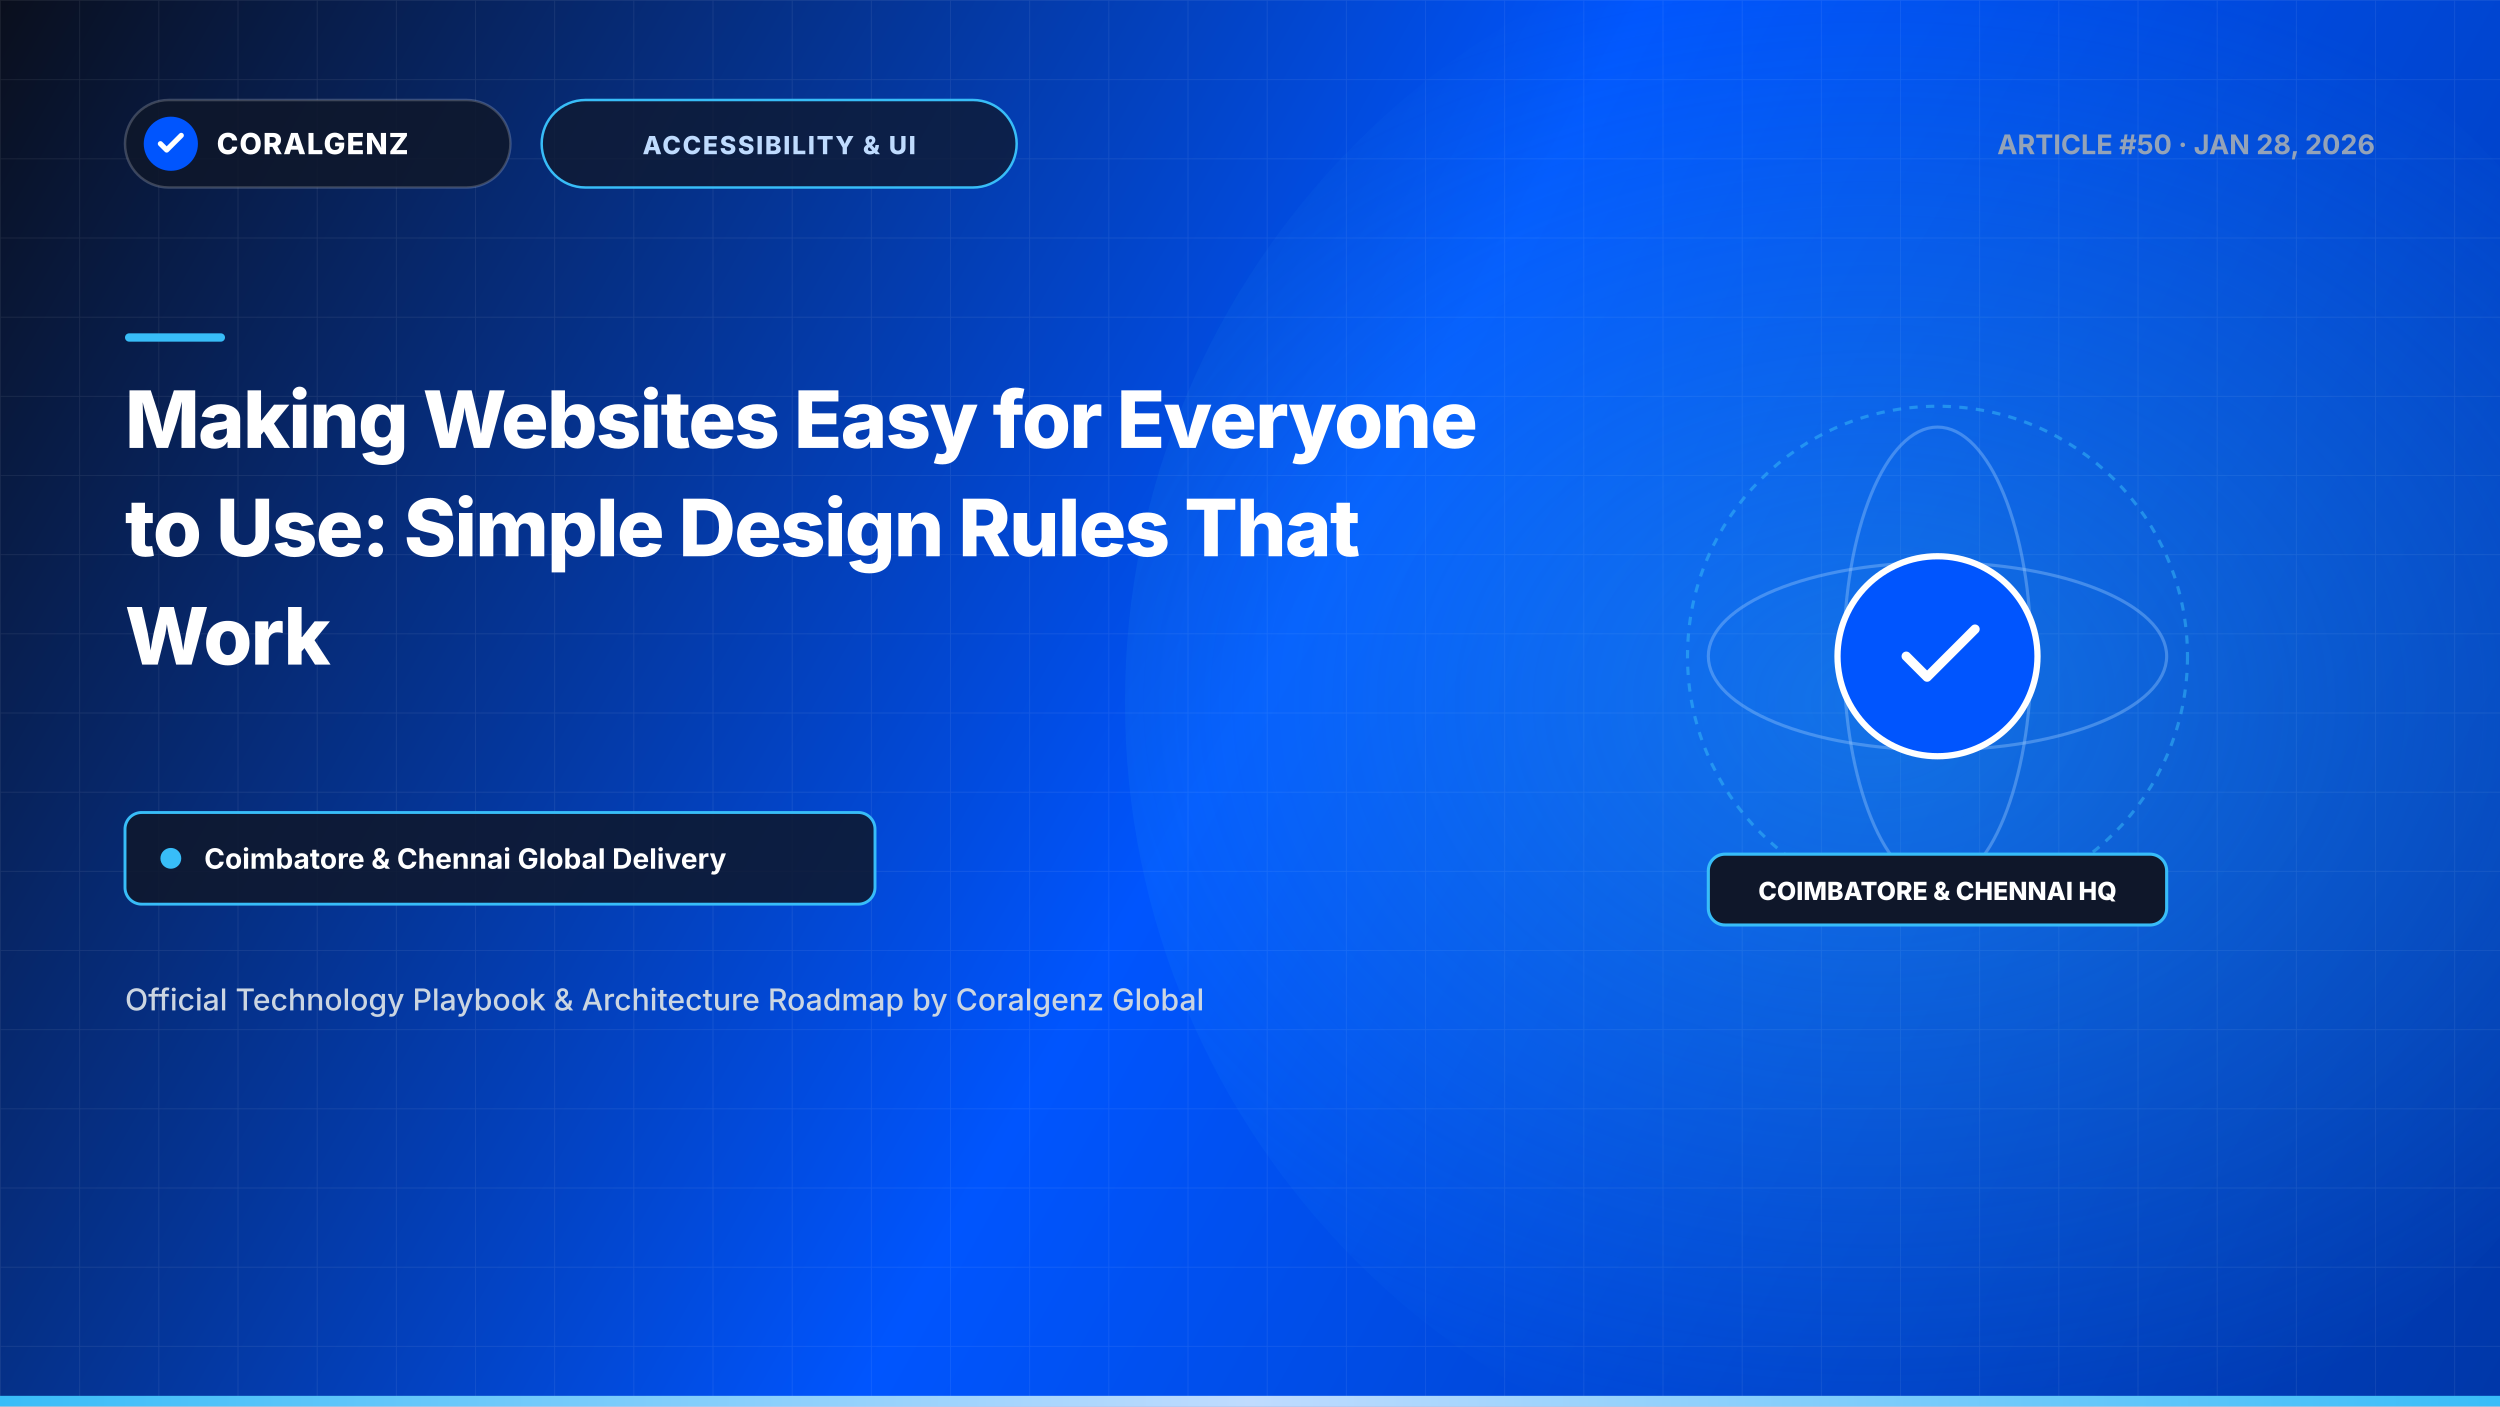
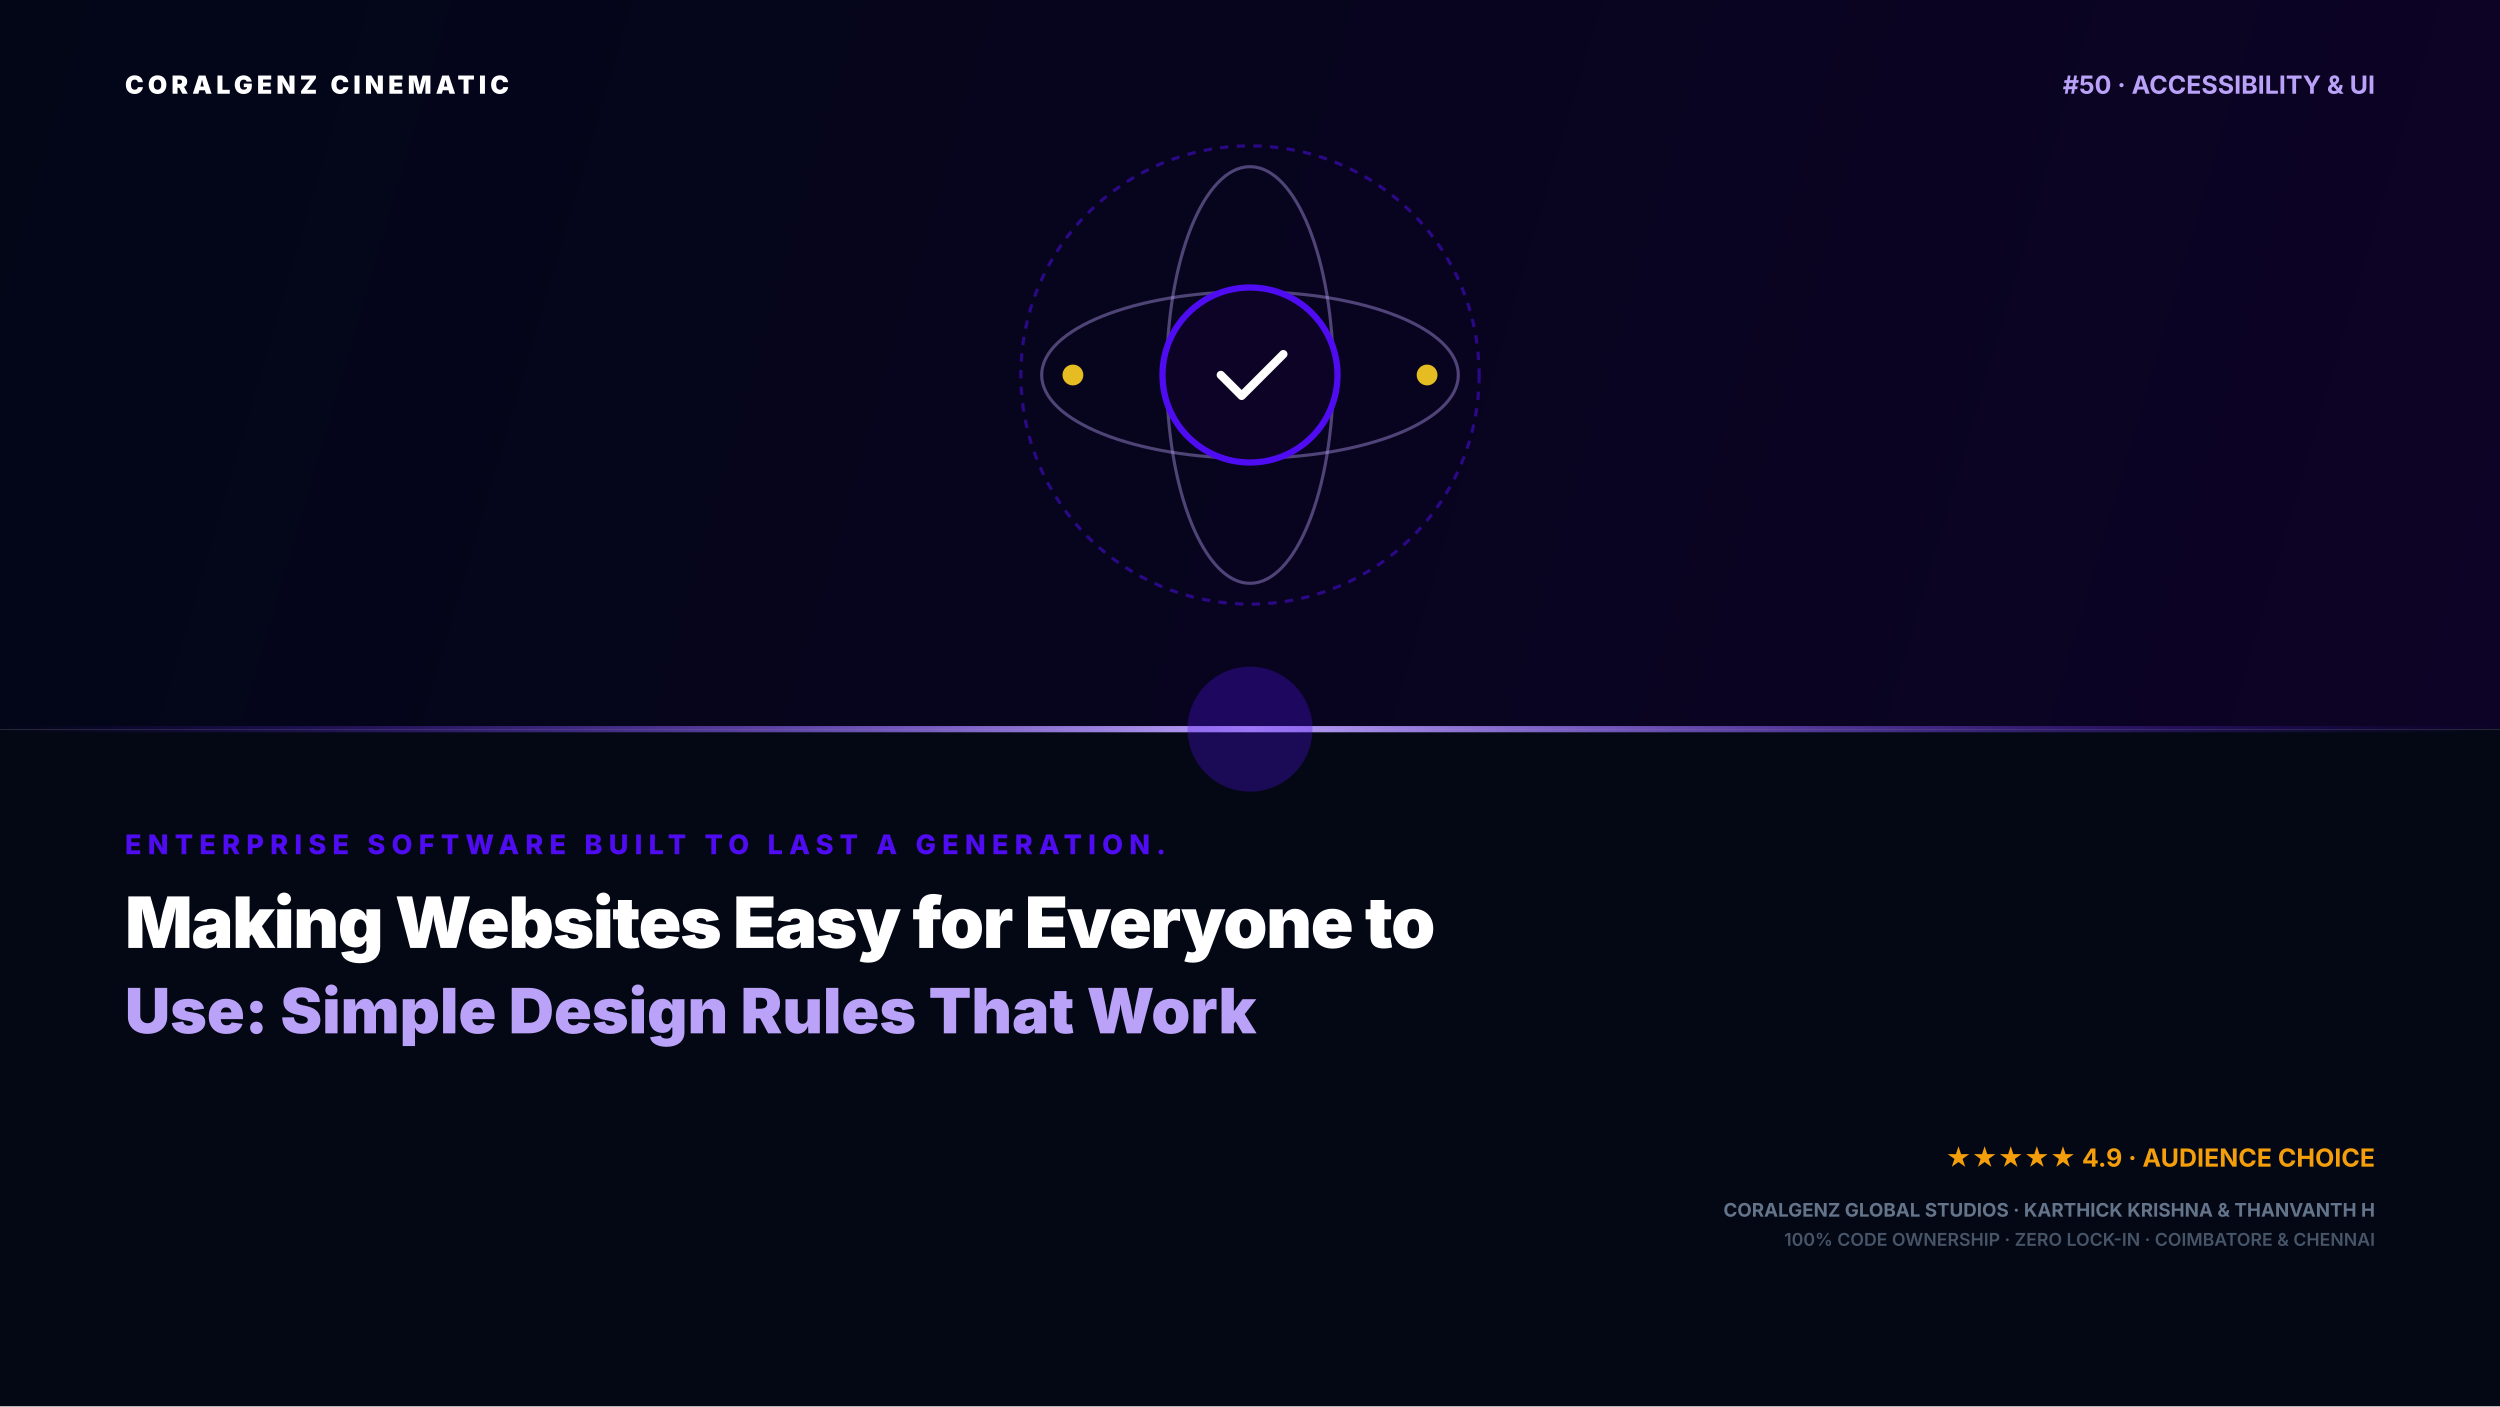
<svg xmlns="http://www.w3.org/2000/svg" width="1200" height="675" viewBox="0 0 1200 675" fill="none">
  <defs>
-     <linearGradient id="bg-50" x1="0" y1="0" x2="1200" y2="675" gradientUnits="userSpaceOnUse">
-       <stop stop-color="#0a0f1d" />
-       <stop offset="0.5" stop-color="#0055fe" />
-       <stop offset="1" stop-color="#0037a8" />
+     <linearGradient id="bg-top-50" x1="0" y1="0" x2="1200" y2="350" gradientUnits="userSpaceOnUse">
+       <stop stop-color="#020617" />
+       <stop offset="1" stop-color="#0d0326" />
    </linearGradient>
-     <radialGradient id="glow-50" cx="0" cy="0" r="1" gradientUnits="userSpaceOnUse" gradientTransform="translate(900 337) rotate(90) scale(360 480)">
-       <stop stop-color="#38bdf8" stop-opacity="0.35" />
-       <stop offset="1" stop-color="#38bdf8" stop-opacity="0" />
-     </radialGradient>
-     <linearGradient id="line-grad-50" x1="0" y1="0" x2="1200" y2="0" gradientUnits="userSpaceOnUse">
-       <stop stop-color="#38bdf8" />
-       <stop offset="0.5" stop-color="#bfdbfe" />
-       <stop offset="1" stop-color="#38bdf8" />
+     <linearGradient id="horiz-50" x1="0" y1="350" x2="1200" y2="350" gradientUnits="userSpaceOnUse">
+       <stop stop-color="#4f0cf2" stop-opacity="0" />
+       <stop offset="0.5" stop-color="#bba2f9" stop-opacity="1" />
+       <stop offset="1" stop-color="#4f0cf2" stop-opacity="0" />
    </linearGradient>
-     <pattern id="grid-50" width="38" height="38" patternUnits="userSpaceOnUse">
-       <path d="M 38 0 L 0 0 0 38" fill="none" stroke="#ffffff" stroke-width="0.75" opacity="0.08" />
-     </pattern>
  </defs>
-   <rect width="1200" height="675" fill="url(#bg-50)" />
-   <rect width="1200" height="675" fill="url(#grid-50)" />
-   <circle cx="920" cy="337" r="380" fill="url(#glow-50)" />
-   <g transform="translate(60, 48)">
-     <rect width="185" height="42" rx="21" fill="rgba(15, 23, 42, 0.85)" stroke="rgba(255, 255, 255, 0.2)" stroke-width="1.2" />
-     <circle cx="22" cy="21" r="13" fill="#0055fe" />
-     <path d="M 17 21 L 20 24 L 27 17" stroke="#ffffff" stroke-width="2.5" stroke-linecap="round" stroke-linejoin="round" />
-     <text x="44" y="26" font-family="'Satoshi', 'Inter', -apple-system, sans-serif" font-size="14" font-weight="800" fill="#ffffff" letter-spacing="0.5">CORALGENZ</text>
-     <rect x="200" y="0" width="228" height="42" rx="21" fill="rgba(15, 23, 42, 0.75)" stroke="#38bdf8" stroke-width="1.2" />
-     <text x="314" y="26" font-family="'Inter', sans-serif" font-size="12" font-weight="800" fill="#bfdbfe" letter-spacing="0.8" text-anchor="middle">ACCESSIBILITY &amp; UI</text>
-     <text x="1080" y="26" text-anchor="end" font-family="'JetBrains Mono', 'Inter', monospace" font-size="13" font-weight="700" fill="#94a3b8">ARTICLE #50 · JAN 28, 2026</text>
+   <rect width="1200" height="350" fill="url(#bg-top-50)" />
+   <rect y="350" width="1200" height="325" fill="#040814" />
+   <line x1="0" y1="350" x2="1200" y2="350" stroke="url(#horiz-50)" stroke-width="3" />
+   <circle cx="600" cy="350" r="30" fill="#4f0cf2" opacity="0.3" />
+   <g transform="translate(600, 180)">
+     <circle cx="0" cy="0" r="110" stroke="#4f0cf2" stroke-width="1.5" stroke-dasharray="4 4" opacity="0.5" />
+     <ellipse cx="0" cy="0" rx="100" ry="40" stroke="#bba2f9" stroke-width="1.5" opacity="0.4" />
+     <ellipse cx="0" cy="0" rx="40" ry="100" stroke="#bba2f9" stroke-width="1.5" opacity="0.4" />
+     <circle cx="0" cy="0" r="42" fill="#0d0326" stroke="#4f0cf2" stroke-width="3" />
+     <path d="M -14 0 L -4 10 L 16 -10" stroke="#ffffff" stroke-width="4" stroke-linecap="round" stroke-linejoin="round" />
+     <circle cx="-85" cy="0" r="5" fill="#e5bc22" />
+     <circle cx="85" cy="0" r="5" fill="#e5bc22" />
  </g>
-   <g transform="translate(60, 160)">
-     <rect x="0" y="0" width="48" height="4" rx="2" fill="#38bdf8" />
-     <text x="0" y="55" font-family="'Satoshi', 'Inter', -apple-system, sans-serif" font-size="38" font-weight="800" fill="#ffffff" letter-spacing="-0.02em">
-       <tspan x="0" dy="0">Making Websites Easy for Everyone</tspan>
-       <tspan x="0" dy="52">to Use: Simple Design Rules That</tspan>
-       <tspan x="0" dy="52">Work</tspan>
-     </text>
-     <g transform="translate(0, 230)">
-       <rect width="360" height="44" rx="8" fill="rgba(15, 23, 42, 0.85)" stroke="#38bdf8" stroke-width="1.4" />
-       <circle cx="22" cy="22" r="5" fill="#38bdf8" />
-       <text x="38" y="27" font-family="'Inter', sans-serif" font-size="13.5" font-weight="700" fill="#ffffff">Coimbatore &amp; Chennai Global Delivery</text>
-     </g>
-     <text x="0" y="325" font-family="'Inter', sans-serif" font-size="14.5" font-weight="500" fill="#cbd5e1">
-       Official Technology Playbook &amp; Architecture Roadmap by Coralgenz Global
-     </text>
+   <g transform="translate(60, 45)">
+     <text x="0" y="0" font-family="'Inter', sans-serif" font-size="12" font-weight="900" fill="#ffffff" letter-spacing="2">CORALGENZ CINEMATIC</text>
+     <text x="1080" y="0" font-family="'Inter', monospace" font-size="12" font-weight="700" fill="#bba2f9" text-anchor="end">#50 · ACCESSIBILITY &amp; UI</text>
  </g>
-   <g transform="translate(730, 130)">
-     <g transform="translate(40, 25)">
-       <circle cx="160" cy="160" r="120" stroke="#38bdf8" stroke-width="1.5" stroke-dasharray="4 4" opacity="0.5" />
-       <ellipse cx="160" cy="160" rx="110" ry="45" stroke="#93c5fd" stroke-width="1.5" opacity="0.4" />
-       <ellipse cx="160" cy="160" rx="45" ry="110" stroke="#93c5fd" stroke-width="1.5" opacity="0.4" />
-       <circle cx="160" cy="160" r="48" fill="#0055fe" stroke="#ffffff" stroke-width="3" />
-       <path d="M 145 160 L 155 170 L 178 147" stroke="#ffffff" stroke-width="4.5" stroke-linecap="round" stroke-linejoin="round" />
-       <rect x="50" y="255" width="220" height="34" rx="8" fill="#0f172a" stroke="#38bdf8" stroke-width="1.5" />
-       <text x="160" y="277" font-family="'Inter', sans-serif" font-size="12" font-weight="800" fill="#ffffff" text-anchor="middle">COIMBATORE &amp; CHENNAI HQ</text>
-     </g>
+   <g transform="translate(60, 410)">
+     <text x="0" y="0" font-family="'Inter', sans-serif" font-size="13" font-weight="800" fill="#4f0cf2" letter-spacing="3">ENTERPRISE SOFTWARE BUILT TO LAST A GENERATION.</text>
+     <text x="0" y="45" font-family="'Satoshi', 'Inter', sans-serif" font-size="34" font-weight="900" fill="#ffffff" letter-spacing="-0.02em">Making Websites Easy for Everyone to</text>
+     <text x="0" y="86" font-family="'Satoshi', 'Inter', sans-serif" font-size="30" font-weight="900" fill="#bba2f9">Use: Simple Design Rules That Work</text>
  </g>
-   <rect x="0" y="670" width="1200" height="5" fill="url(#line-grad-50)" />
+   <g transform="translate(1140, 560)">
+     <text x="0" y="0" font-family="'Inter', sans-serif" font-size="12" font-weight="700" fill="#f59e0b" text-anchor="end">★★★★★ 4.9 · AUDIENCE CHOICE</text>
+     <text x="0" y="24" font-family="'Inter', sans-serif" font-size="9" font-weight="700" fill="#64748b" text-anchor="end">CORALGENZ GLOBAL STUDIOS · KARTHICK KRISHNA &amp; THANVANTH H</text>
+     <text x="0" y="38" font-family="'Inter', sans-serif" font-size="8.5" font-weight="600" fill="#475569" text-anchor="end">100% CODE OWNERSHIP · ZERO LOCK-IN · COIMBATORE &amp; CHENNAI</text>
+   </g>
</svg>
